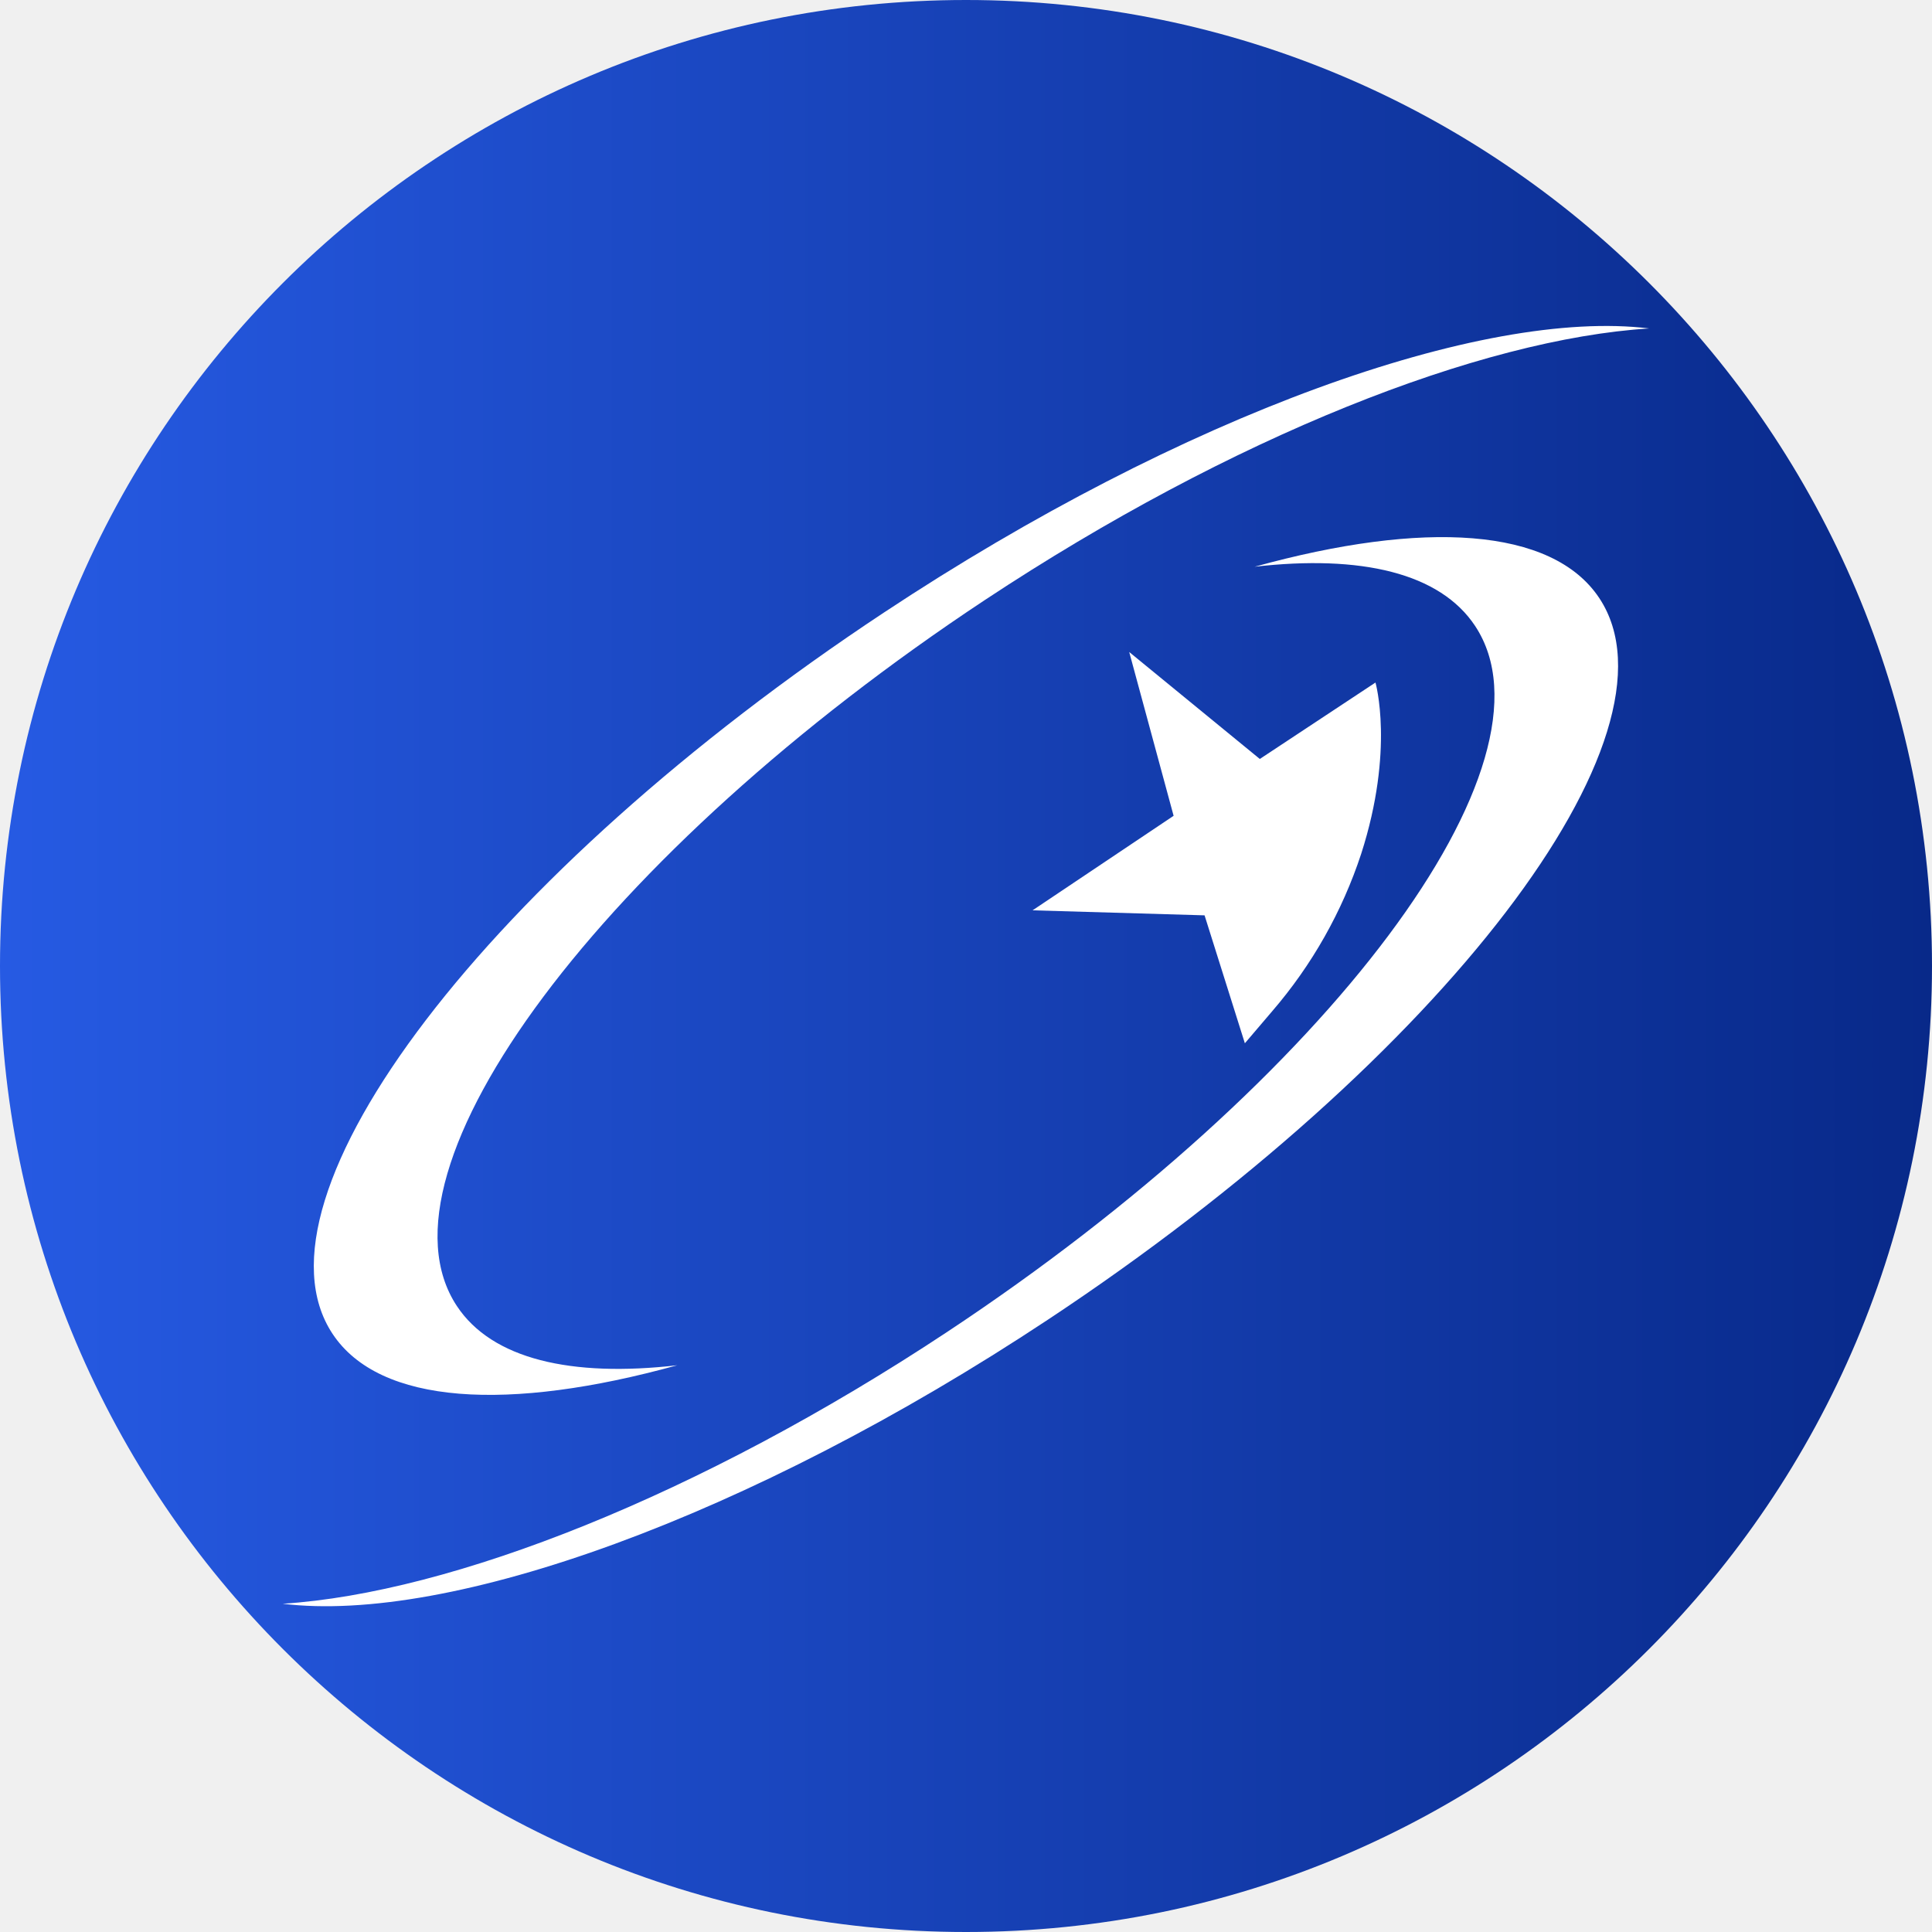
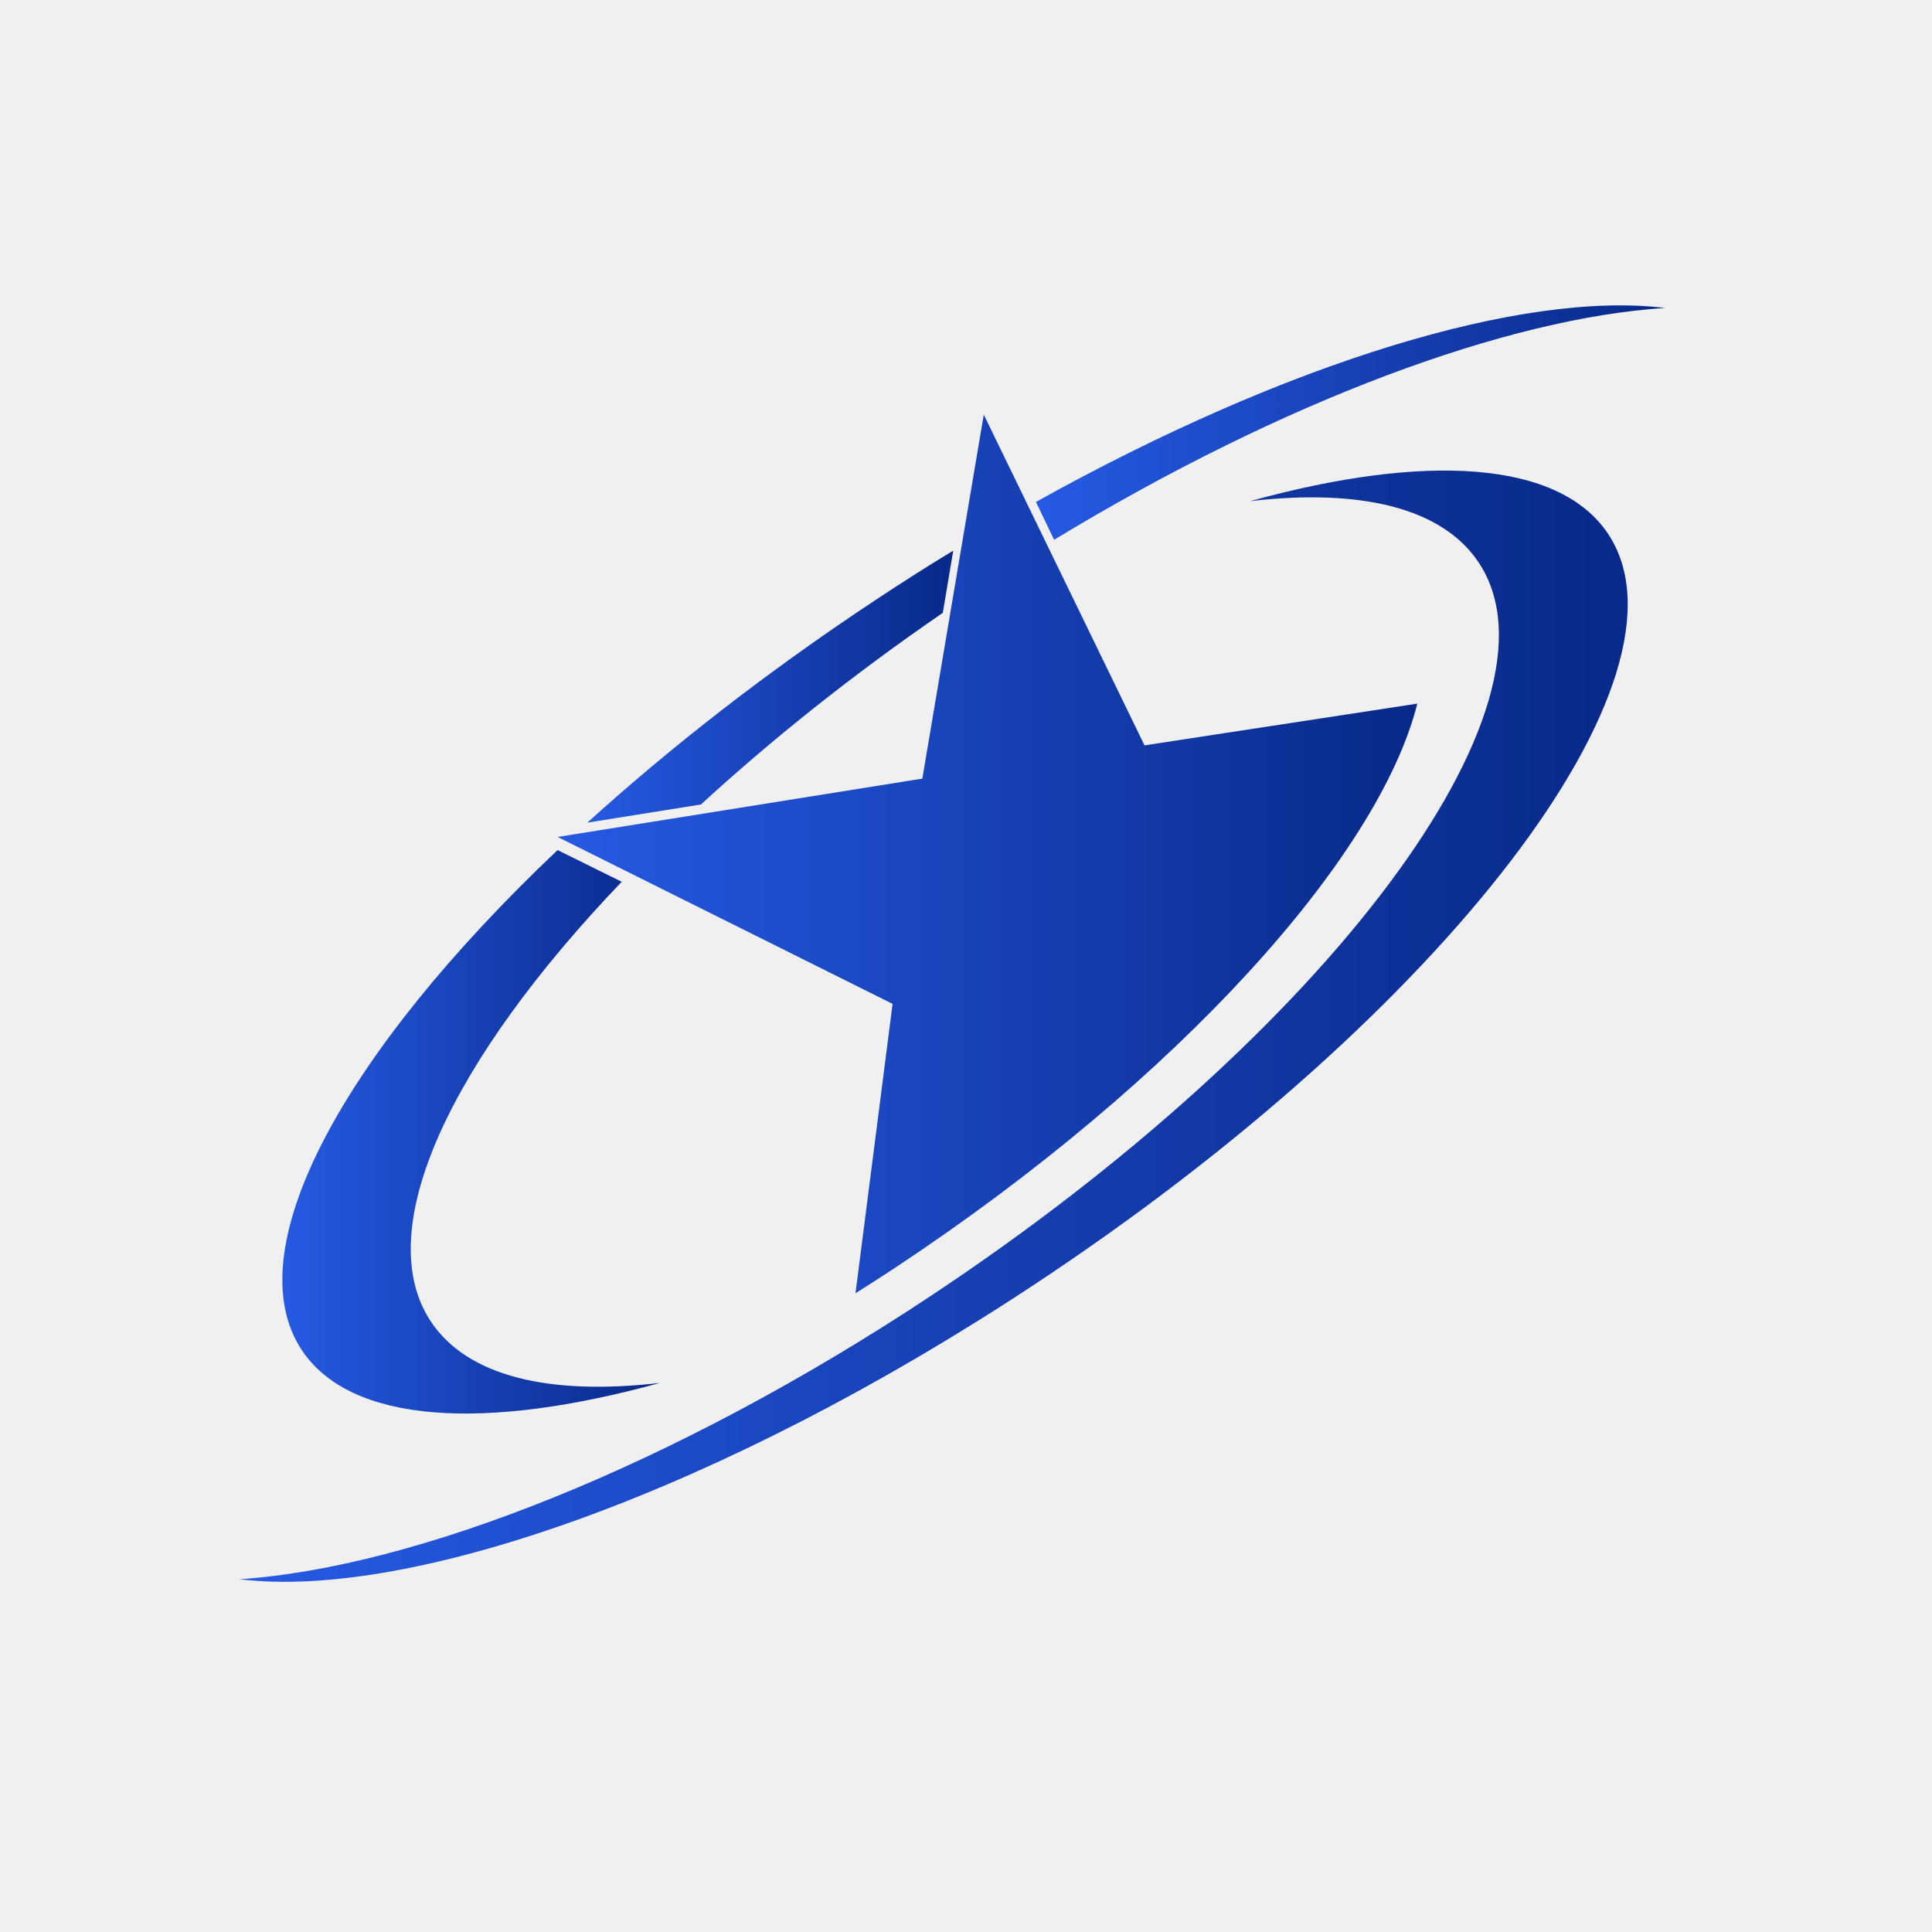
- <svg xmlns="http://www.w3.org/2000/svg" id="Layer_1" data-name="Layer 1" viewBox="0 0 500 500">
-   <defs>
-     <style>.cls-1{fill:none;}.cls-2{fill:url(#linear-gradient);}.cls-3{fill:#fff;}</style>
-     <linearGradient id="linear-gradient" y1="250" x2="500" y2="250" gradientUnits="userSpaceOnUse">
-       <stop offset="0" stop-color="#265ae3" />
-       <stop offset="1" stop-color="#082989" />
+ <svg xmlns="http://www.w3.org/2000/svg" version="1.1" id="图层_1" x="0px" y="0px" viewBox="0 0 500 500" style="enable-background:new 0 0 500 500;" xml:space="preserve">
+   <style type="text/css">
+ 	.st0{fill:none;}
+ 	.st1{fill:url(#SVGID_1_);}
+ 	.st2{fill:url(#SVGID_2_);}
+ 	.st3{fill:url(#SVGID_3_);}
+ 	.st4{fill:url(#SVGID_4_);}
+ 	.st5{fill:url(#SVGID_5_);}
+ </style>
+   <rect x="59.5" y="61.5" class="st0" width="378" height="378" />
+   <linearGradient id="SVGID_1_" gradientUnits="userSpaceOnUse" x1="61.958" y1="236.511" x2="421.171" y2="236.511" gradientTransform="matrix(1 0 0 -1 0 502)">
+     <stop offset="0" style="stop-color:#265AE3" />
+     <stop offset="1" style="stop-color:#082989" />
+   </linearGradient>
+   <path class="st1" d="M382.7,145.6c24.4,36.8-39.2,121.8-142,189.9c-66.6,44.1-133.4,70.2-178.7,73.2c44.7,5.5,125.2-23,205.9-76.4  c106.3-70.3,172.7-157.2,148.3-194.1c-12.7-19.1-47.4-21-92.7-8.5C351.9,126.4,373.2,131.3,382.7,145.6z" />
+   <g>
+     <linearGradient id="SVGID_2_" gradientUnits="userSpaceOnUse" x1="268.085" y1="109.391" x2="430.899" y2="109.391">
+       <stop offset="0" style="stop-color:#265AE3" />
+       <stop offset="1" style="stop-color:#082989" />
    </linearGradient>
-   </defs>
-   <rect class="cls-1" width="500" height="500" />
-   <circle class="cls-2" cx="250" cy="250" r="250" />
-   <path class="cls-3" d="M381.76,162c23.46,35.43-37.7,117.22-136.6,182.68-64.11,42.43-128.33,67.58-172,70.37,43.05,5.26,120.46-22.17,198.07-73.54,102.25-67.68,166.13-151.27,142.68-186.7-12.19-18.42-45.59-20.2-89.21-8.14C352.17,143.52,372.67,148.26,381.76,162Z" />
-   <path class="cls-3" d="M118.24,338c-23.46-35.43,37.7-117.22,136.6-182.69C319,112.89,383.17,87.74,426.81,85c-43.05-5.26-120.46,22.17-198.07,73.54C126.49,226.18,62.61,309.76,86.06,345.19c12.19,18.42,45.59,20.2,89.21,8.14C147.83,356.49,127.33,351.75,118.24,338Z" />
-   <path class="cls-3" d="M292.24,168.74l11.49,42.39-36.5,24.46,44.51,1.3L322.17,270l7.1-8.33a119.59,119.59,0,0,0,23-40.69c8.69-27,3.7-44.34,3.7-44.34l-29.93,19.78Z" />
+     <path class="st2" d="M272.8,139.7c59.5-36.1,117.4-57.4,158.1-60c-36.7-4.5-97.6,13.9-162.8,50.2L272.8,139.7z" />
+     <linearGradient id="SVGID_3_" gradientUnits="userSpaceOnUse" x1="152.019" y1="177.663" x2="246.692" y2="177.663">
+       <stop offset="0" style="stop-color:#265AE3" />
+       <stop offset="1" style="stop-color:#082989" />
+     </linearGradient>
+     <path class="st3" d="M181.4,208.2c18.3-16.8,39.3-33.6,62.6-49.6l2.7-16.1c-6.8,4.1-13.5,8.4-20.3,12.9   c-27.8,18.4-52.9,38-74.4,57.5L181.4,208.2z" />
+     <linearGradient id="SVGID_4_" gradientUnits="userSpaceOnUse" x1="73.054" y1="292.907" x2="170.819" y2="292.907">
+       <stop offset="0" style="stop-color:#265AE3" />
+       <stop offset="1" style="stop-color:#082989" />
+     </linearGradient>
+     <path class="st4" d="M111.5,342c-15.7-23.7,5.1-67.5,49.4-113.8l-16.6-8.2C89,272.4,60.9,323.4,78.1,349.4   c12.7,19.1,47.4,21,92.7,8.5C142.3,361.2,121,356.3,111.5,342z" />
+   </g>
+   <linearGradient id="SVGID_5_" gradientUnits="userSpaceOnUse" x1="144.29" y1="220.972" x2="366.828" y2="220.972">
+     <stop offset="0" style="stop-color:#265AE3" />
+     <stop offset="1" style="stop-color:#082989" />
+   </linearGradient>
+   <path class="st5" d="M221.4,334.7c3.5-2.2,6.9-4.4,10.4-6.7c73.2-48.5,125-106.2,135-145.9l-70.6,10.8l-41.6-85.6l-15.9,94.2  l-94.4,15.1l86.7,43.2L221.4,334.7z" />
</svg>
